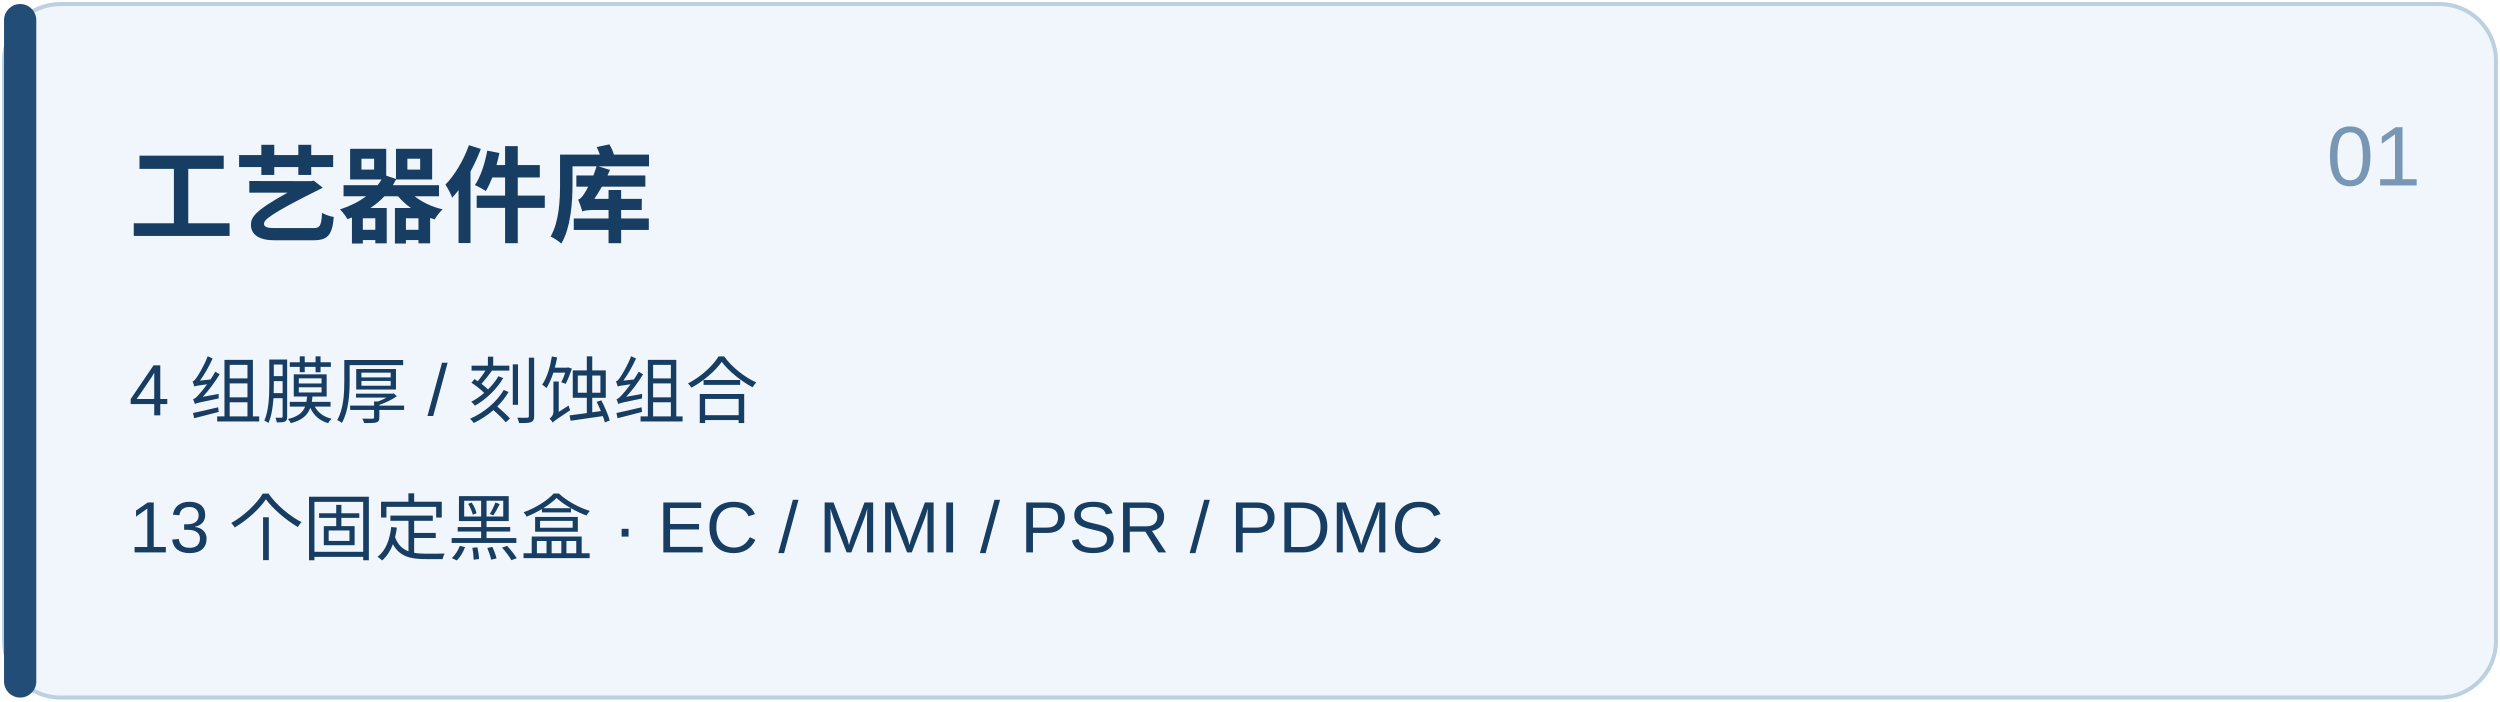
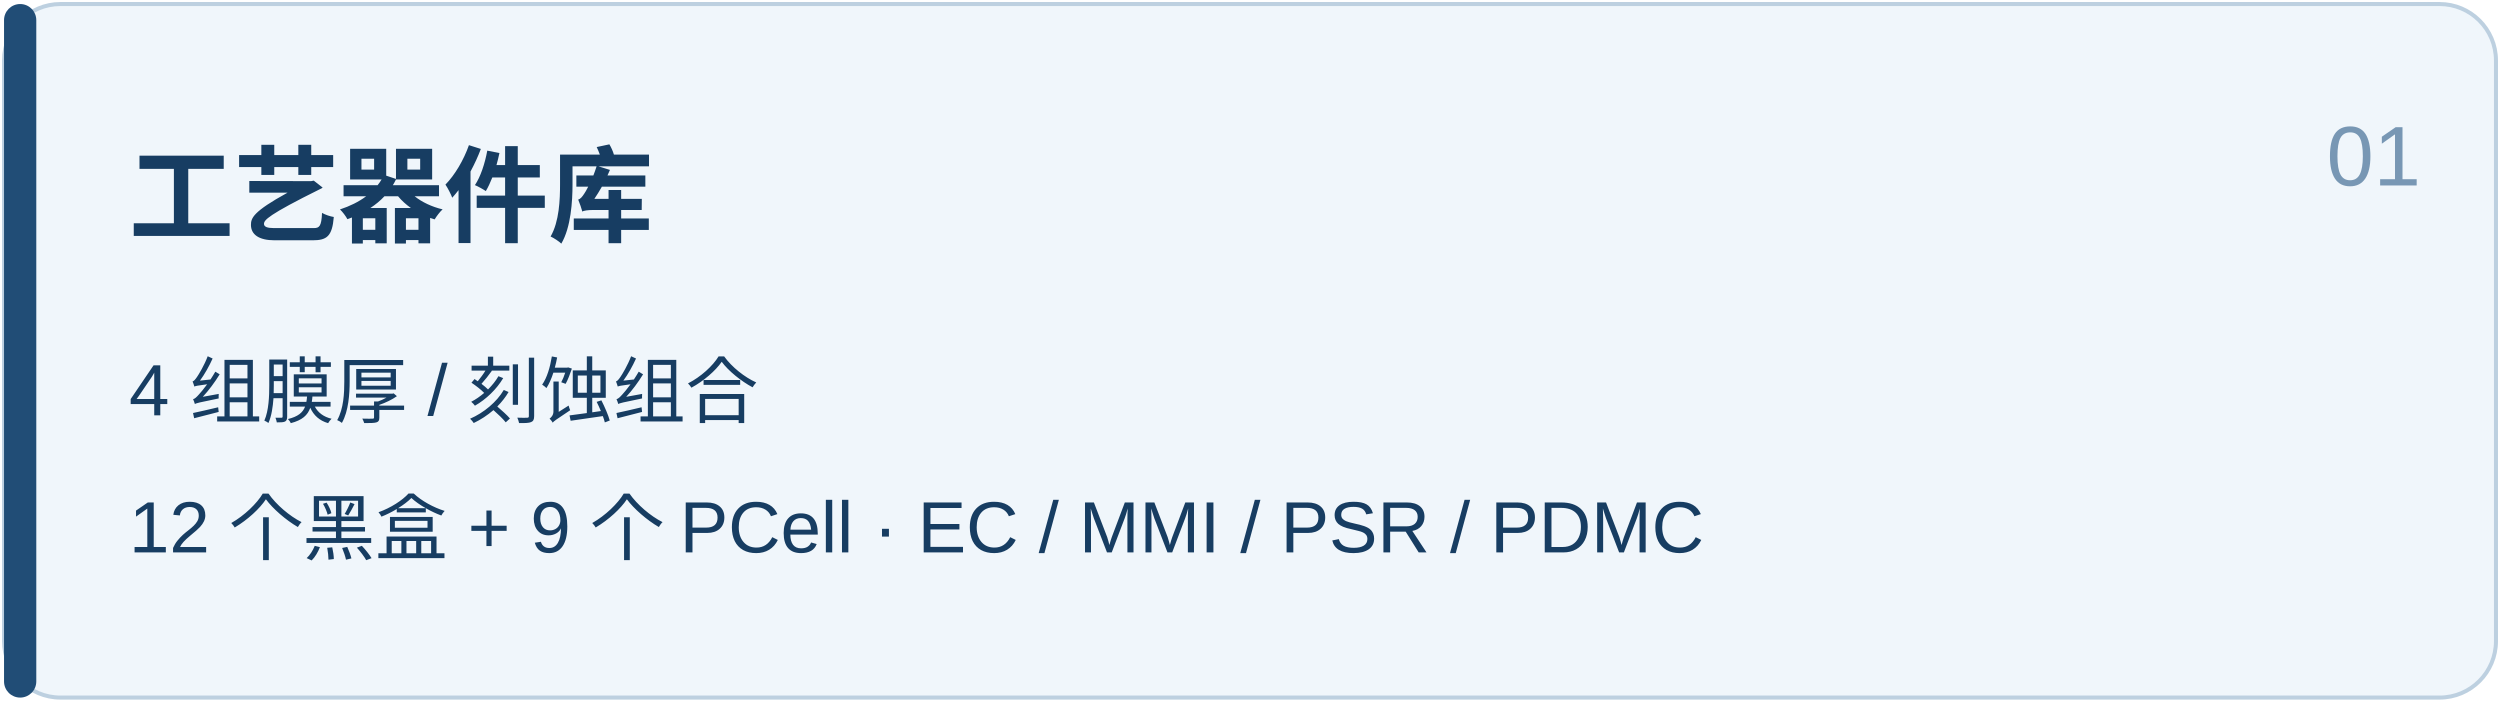
<svg xmlns="http://www.w3.org/2000/svg" width="620" height="174" viewBox="0 0 620 174">
  <rect x="1" y="1" width="618" height="172" rx="14" fill="#f0f6fb" stroke="#bdd0e0" />
  <rect x="1" y="1" width="8" height="172" rx="4" fill="#214d76" />
  <g fill="#173d62" font-family="Arial,Microsoft YaHei,sans-serif">
    <text x="32" y="58" font-size="26" font-weight="700">工艺器件库</text>
    <text x="32" y="103" font-size="18" font-weight="400">4 组膜厚 / 刻蚀组合</text>
-     <text x="32" y="137" font-size="18" font-weight="400">13 个固定黑盒 · EC / MMI / PSR / PDMC</text>
+     <text x="32" y="137" font-size="18" font-weight="400">12 个黑盒 + 9 个 PCell · EC / MMI / PSR / PDMC</text>
  </g>
  <text x="577" y="46" fill="#7897b4" font-family="Arial" font-size="21">01</text>
</svg>
